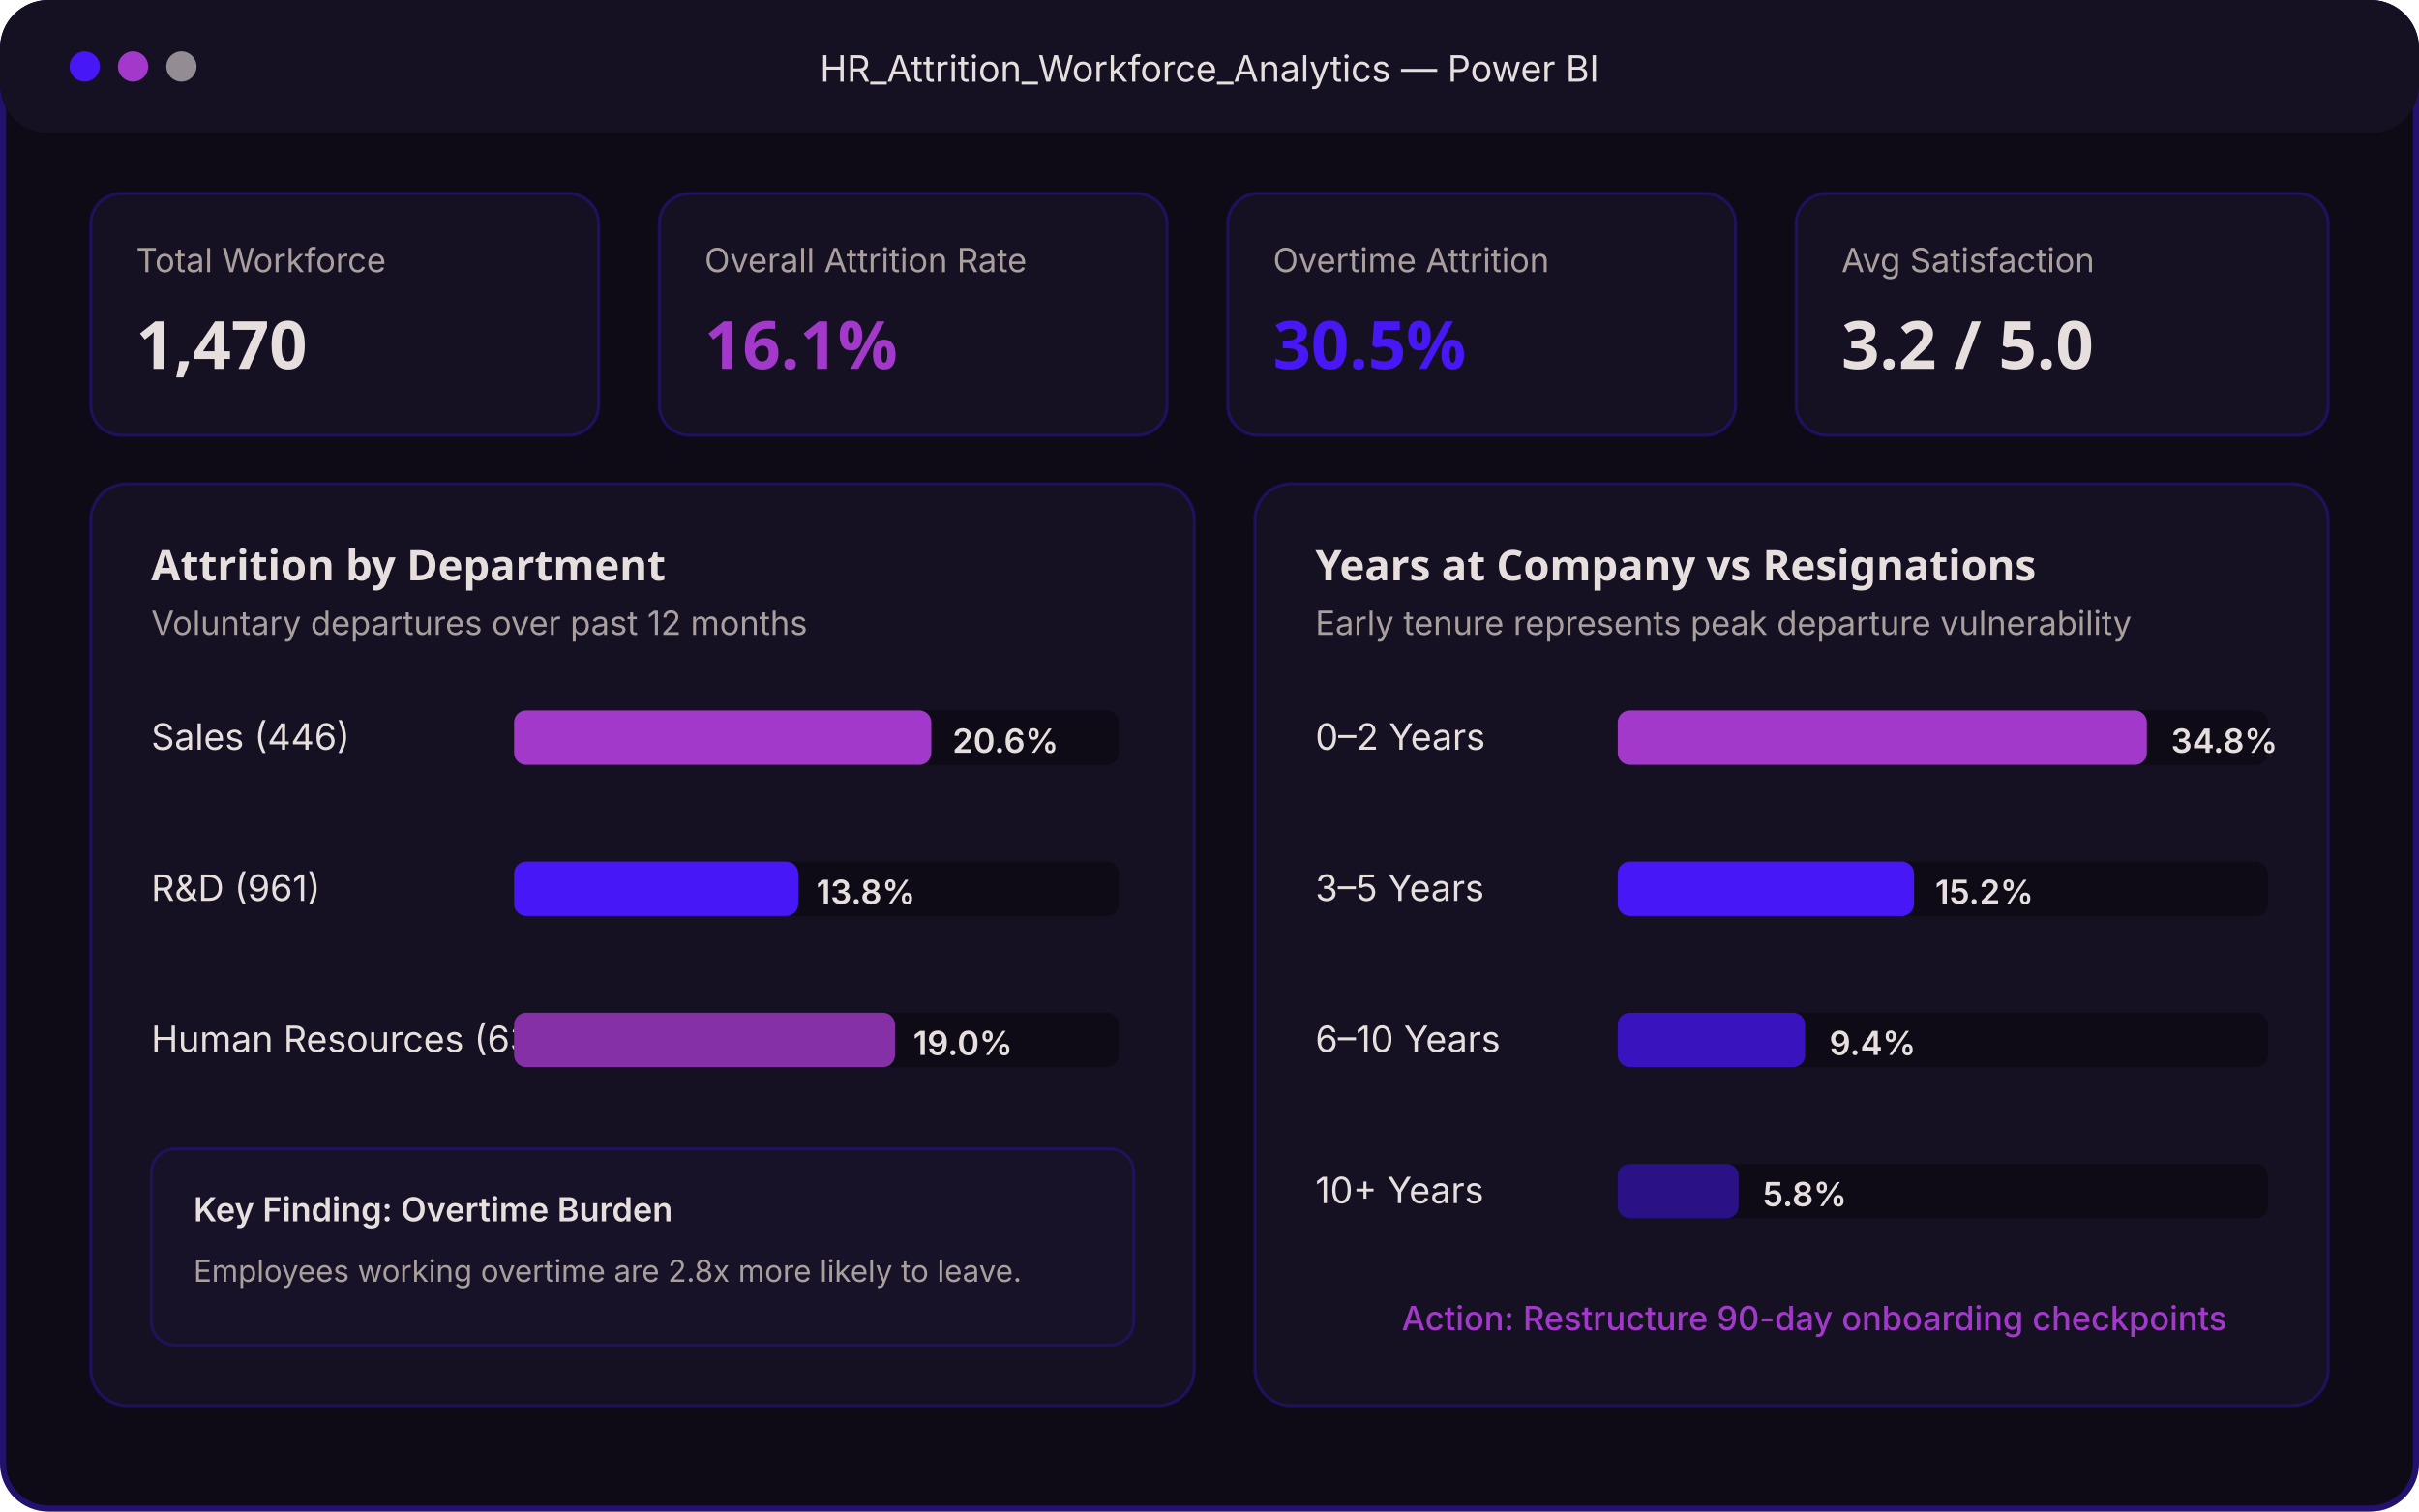
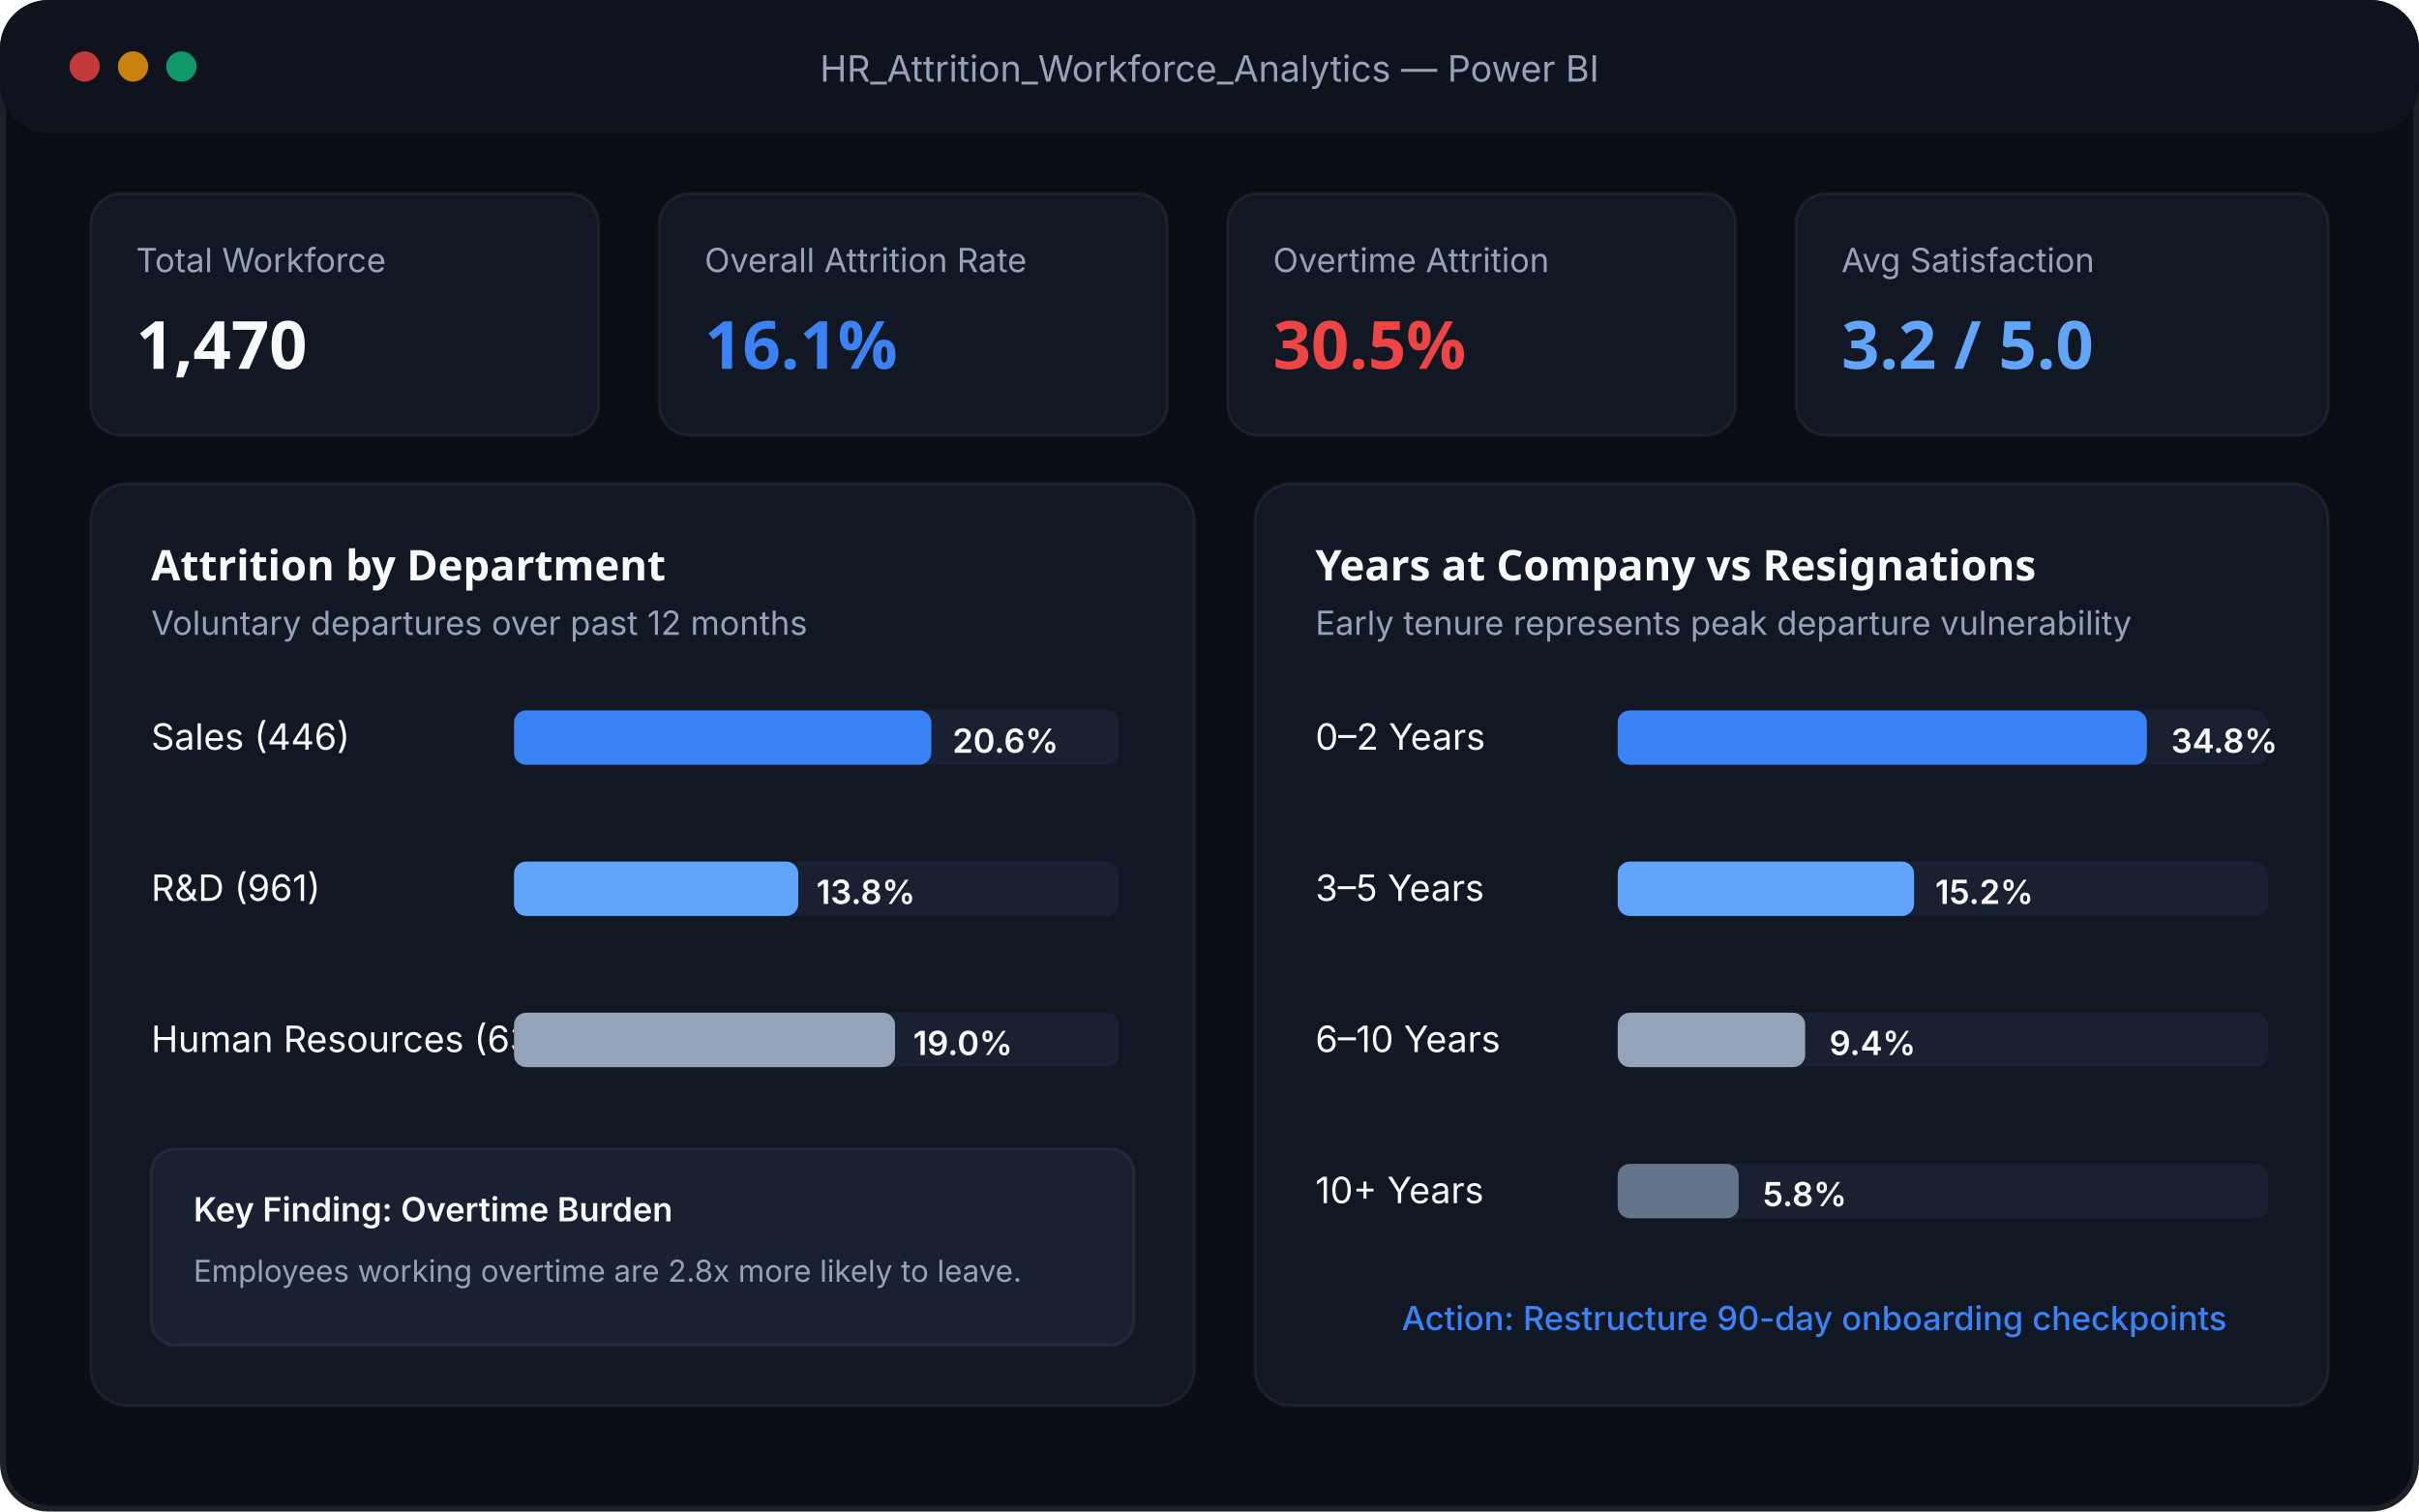
<svg xmlns="http://www.w3.org/2000/svg" viewBox="0 0 800 500" width="800" height="500">
-   <rect width="800" height="500" rx="16" fill="#0E0B16" />
-   <rect x="1" y="1" width="798" height="498" rx="15" fill="none" stroke="rgba(71, 23, 246, 0.4)" stroke-width="2" />
-   <rect x="0" y="0" width="800" height="44" rx="16" fill="#151022" />
-   <circle cx="28" cy="22" r="5" fill="#4717F6" />
-   <circle cx="44" cy="22" r="5" fill="#A239CA" />
-   <circle cx="60" cy="22" r="5" fill="#E7DFDD" opacity="0.6" />
-   <text x="400" y="27" font-family="'Inter', sans-serif" font-size="12" fill="#E7DFDD" text-anchor="middle">HR_Attrition_Workforce_Analytics — Power BI</text>
-   <rect x="30" y="64" width="168" height="80" rx="10" fill="#151022" stroke="rgba(71, 23, 246, 0.3)" />
-   <text x="45" y="90" font-family="'Inter', sans-serif" font-size="11" fill="#A99F9D">Total Workforce</text>
-   <text x="45" y="122" font-family="'Sora', sans-serif" font-size="22" fill="#E7DFDD" font-weight="700">1,470</text>
-   <rect x="218" y="64" width="168" height="80" rx="10" fill="#151022" stroke="rgba(71, 23, 246, 0.3)" />
-   <text x="233" y="90" font-family="'Inter', sans-serif" font-size="11" fill="#A99F9D">Overall Attrition Rate</text>
-   <text x="233" y="122" font-family="'Sora', sans-serif" font-size="22" fill="#A239CA" font-weight="700">16.1%</text>
-   <rect x="406" y="64" width="168" height="80" rx="10" fill="#151022" stroke="rgba(71, 23, 246, 0.3)" />
-   <text x="421" y="90" font-family="'Inter', sans-serif" font-size="11" fill="#A99F9D">Overtime Attrition</text>
-   <text x="421" y="122" font-family="'Sora', sans-serif" font-size="22" fill="#4717F6" font-weight="700">30.5%</text>
-   <rect x="594" y="64" width="176" height="80" rx="10" fill="#151022" stroke="rgba(71, 23, 246, 0.3)" />
-   <text x="609" y="90" font-family="'Inter', sans-serif" font-size="11" fill="#A99F9D">Avg Satisfaction</text>
-   <text x="609" y="122" font-family="'Sora', sans-serif" font-size="22" fill="#E7DFDD" font-weight="700">3.2 / 5.0</text>
-   <rect x="30" y="160" width="365" height="305" rx="12" fill="#151022" stroke="rgba(71, 23, 246, 0.3)" />
-   <text x="50" y="192" font-family="'Sora', sans-serif" font-size="14" fill="#E7DFDD" font-weight="600">Attrition by Department</text>
-   <text x="50" y="210" font-family="'Inter', sans-serif" font-size="11" fill="#A99F9D">Voluntary departures over past 12 months</text>
-   <text x="50" y="248" font-family="'Inter', sans-serif" font-size="12" fill="#E7DFDD">Sales (446)</text>
-   <rect x="170" y="235" width="200" height="18" rx="4" fill="#0E0B16" />
-   <rect x="170" y="235" width="138" height="18" rx="4" fill="#A239CA" />
-   <text x="315" y="249" font-family="'Inter', sans-serif" font-size="11" fill="#E7DFDD" font-weight="600">20.6%</text>
-   <text x="50" y="298" font-family="'Inter', sans-serif" font-size="12" fill="#E7DFDD">R&amp;D (961)</text>
-   <rect x="170" y="285" width="200" height="18" rx="4" fill="#0E0B16" />
-   <rect x="170" y="285" width="94" height="18" rx="4" fill="#4717F6" />
-   <text x="270" y="299" font-family="'Inter', sans-serif" font-size="11" fill="#E7DFDD" font-weight="600">13.8%</text>
-   <text x="50" y="348" font-family="'Inter', sans-serif" font-size="12" fill="#E7DFDD">Human Resources (63)</text>
-   <rect x="170" y="335" width="200" height="18" rx="4" fill="#0E0B16" />
-   <rect x="170" y="335" width="126" height="18" rx="4" fill="#A239CA" opacity="0.8" />
-   <text x="302" y="349" font-family="'Inter', sans-serif" font-size="11" fill="#E7DFDD" font-weight="600">19.0%</text>
-   <rect x="50" y="380" width="325" height="65" rx="8" fill="#181228" stroke="rgba(71, 23, 246, 0.25)" />
-   <text x="64" y="404" font-family="'Inter', sans-serif" font-size="11" fill="#E7DFDD" font-weight="600">Key Finding: Overtime Burden</text>
-   <text x="64" y="424" font-family="'Inter', sans-serif" font-size="10" fill="#A99F9D">Employees working overtime are 2.8x more likely to leave.</text>
-   <rect x="415" y="160" width="355" height="305" rx="12" fill="#151022" stroke="rgba(71, 23, 246, 0.3)" />
-   <text x="435" y="192" font-family="'Sora', sans-serif" font-size="14" fill="#E7DFDD" font-weight="600">Years at Company vs Resignations</text>
-   <text x="435" y="210" font-family="'Inter', sans-serif" font-size="11" fill="#A99F9D">Early tenure represents peak departure vulnerability</text>
-   <text x="435" y="248" font-family="'Inter', sans-serif" font-size="12" fill="#E7DFDD">0–2 Years</text>
-   <rect x="535" y="235" width="215" height="18" rx="4" fill="#0E0B16" />
-   <rect x="535" y="235" width="175" height="18" rx="4" fill="#A239CA" />
-   <text x="718" y="249" font-family="'Inter', sans-serif" font-size="11" fill="#E7DFDD" font-weight="600">34.8%</text>
-   <text x="435" y="298" font-family="'Inter', sans-serif" font-size="12" fill="#E7DFDD">3–5 Years</text>
-   <rect x="535" y="285" width="215" height="18" rx="4" fill="#0E0B16" />
-   <rect x="535" y="285" width="98" height="18" rx="4" fill="#4717F6" />
-   <text x="640" y="299" font-family="'Inter', sans-serif" font-size="11" fill="#E7DFDD" font-weight="600">15.2%</text>
-   <text x="435" y="348" font-family="'Inter', sans-serif" font-size="12" fill="#E7DFDD">6–10 Years</text>
-   <rect x="535" y="335" width="215" height="18" rx="4" fill="#0E0B16" />
-   <rect x="535" y="335" width="62" height="18" rx="4" fill="#4717F6" opacity="0.75" />
-   <text x="605" y="349" font-family="'Inter', sans-serif" font-size="11" fill="#E7DFDD" font-weight="600">9.4%</text>
-   <text x="435" y="398" font-family="'Inter', sans-serif" font-size="12" fill="#E7DFDD">10+ Years</text>
-   <rect x="535" y="385" width="215" height="18" rx="4" fill="#0E0B16" />
-   <rect x="535" y="385" width="40" height="18" rx="4" fill="#4717F6" opacity="0.5" />
-   <text x="583" y="399" font-family="'Inter', sans-serif" font-size="11" fill="#E7DFDD" font-weight="600">5.8%</text>
-   <text x="600" y="440" font-family="'Inter', sans-serif" font-size="11" fill="#A239CA" text-anchor="middle" font-weight="500">Action: Restructure 90-day onboarding checkpoints</text>
+   <rect width="800" height="500" rx="16" fill="#0A0D14" />
+   <rect x="1" y="1" width="798" height="498" rx="15" fill="none" stroke="rgba(255, 255, 255, 0.08)" stroke-width="2" />
+   <rect x="0" y="0" width="800" height="44" rx="16" fill="#0F131D" />
+   <circle cx="28" cy="22" r="5" fill="#EF4444" opacity="0.8" />
+   <circle cx="44" cy="22" r="5" fill="#F59E0B" opacity="0.8" />
+   <circle cx="60" cy="22" r="5" fill="#10B981" opacity="0.8" />
+   <text x="400" y="27" font-family="'Inter', sans-serif" font-size="12" fill="#94A3B8" text-anchor="middle">HR_Attrition_Workforce_Analytics — Power BI</text>
+   <rect x="30" y="64" width="168" height="80" rx="10" fill="#121724" stroke="rgba(255, 255, 255, 0.06)" />
+   <text x="45" y="90" font-family="'Inter', sans-serif" font-size="11" fill="#94A3B8">Total Workforce</text>
+   <text x="45" y="122" font-family="'Sora', sans-serif" font-size="22" fill="#F8FAFC" font-weight="700">1,470</text>
+   <rect x="218" y="64" width="168" height="80" rx="10" fill="#121724" stroke="rgba(255, 255, 255, 0.06)" />
+   <text x="233" y="90" font-family="'Inter', sans-serif" font-size="11" fill="#94A3B8">Overall Attrition Rate</text>
+   <text x="233" y="122" font-family="'Sora', sans-serif" font-size="22" fill="#3B82F6" font-weight="700">16.1%</text>
+   <rect x="406" y="64" width="168" height="80" rx="10" fill="#121724" stroke="rgba(255, 255, 255, 0.06)" />
+   <text x="421" y="90" font-family="'Inter', sans-serif" font-size="11" fill="#94A3B8">Overtime Attrition</text>
+   <text x="421" y="122" font-family="'Sora', sans-serif" font-size="22" fill="#EF4444" font-weight="700">30.5%</text>
+   <rect x="594" y="64" width="176" height="80" rx="10" fill="#121724" stroke="rgba(255, 255, 255, 0.06)" />
+   <text x="609" y="90" font-family="'Inter', sans-serif" font-size="11" fill="#94A3B8">Avg Satisfaction</text>
+   <text x="609" y="122" font-family="'Sora', sans-serif" font-size="22" fill="#60A5FA" font-weight="700">3.2 / 5.0</text>
+   <rect x="30" y="160" width="365" height="305" rx="12" fill="#121724" stroke="rgba(255, 255, 255, 0.06)" />
+   <text x="50" y="192" font-family="'Sora', sans-serif" font-size="14" fill="#F8FAFC" font-weight="600">Attrition by Department</text>
+   <text x="50" y="210" font-family="'Inter', sans-serif" font-size="11" fill="#94A3B8">Voluntary departures over past 12 months</text>
+   <text x="50" y="248" font-family="'Inter', sans-serif" font-size="12" fill="#F8FAFC">Sales (446)</text>
+   <rect x="170" y="235" width="200" height="18" rx="4" fill="#182032" />
+   <rect x="170" y="235" width="138" height="18" rx="4" fill="#3B82F6" />
+   <text x="315" y="249" font-family="'Inter', sans-serif" font-size="11" fill="#F8FAFC" font-weight="600">20.6%</text>
+   <text x="50" y="298" font-family="'Inter', sans-serif" font-size="12" fill="#F8FAFC">R&amp;D (961)</text>
+   <rect x="170" y="285" width="200" height="18" rx="4" fill="#182032" />
+   <rect x="170" y="285" width="94" height="18" rx="4" fill="#60A5FA" />
+   <text x="270" y="299" font-family="'Inter', sans-serif" font-size="11" fill="#F8FAFC" font-weight="600">13.8%</text>
+   <text x="50" y="348" font-family="'Inter', sans-serif" font-size="12" fill="#F8FAFC">Human Resources (63)</text>
+   <rect x="170" y="335" width="200" height="18" rx="4" fill="#182032" />
+   <rect x="170" y="335" width="126" height="18" rx="4" fill="#94A3B8" />
+   <text x="302" y="349" font-family="'Inter', sans-serif" font-size="11" fill="#F8FAFC" font-weight="600">19.0%</text>
+   <rect x="50" y="380" width="325" height="65" rx="8" fill="#182032" stroke="rgba(255, 255, 255, 0.06)" />
+   <text x="64" y="404" font-family="'Inter', sans-serif" font-size="11" fill="#F8FAFC" font-weight="600">Key Finding: Overtime Burden</text>
+   <text x="64" y="424" font-family="'Inter', sans-serif" font-size="10" fill="#94A3B8">Employees working overtime are 2.8x more likely to leave.</text>
+   <rect x="415" y="160" width="355" height="305" rx="12" fill="#121724" stroke="rgba(255, 255, 255, 0.06)" />
+   <text x="435" y="192" font-family="'Sora', sans-serif" font-size="14" fill="#F8FAFC" font-weight="600">Years at Company vs Resignations</text>
+   <text x="435" y="210" font-family="'Inter', sans-serif" font-size="11" fill="#94A3B8">Early tenure represents peak departure vulnerability</text>
+   <text x="435" y="248" font-family="'Inter', sans-serif" font-size="12" fill="#F8FAFC">0–2 Years</text>
+   <rect x="535" y="235" width="215" height="18" rx="4" fill="#182032" />
+   <rect x="535" y="235" width="175" height="18" rx="4" fill="#3B82F6" />
+   <text x="718" y="249" font-family="'Inter', sans-serif" font-size="11" fill="#F8FAFC" font-weight="600">34.8%</text>
+   <text x="435" y="298" font-family="'Inter', sans-serif" font-size="12" fill="#F8FAFC">3–5 Years</text>
+   <rect x="535" y="285" width="215" height="18" rx="4" fill="#182032" />
+   <rect x="535" y="285" width="98" height="18" rx="4" fill="#60A5FA" />
+   <text x="640" y="299" font-family="'Inter', sans-serif" font-size="11" fill="#F8FAFC" font-weight="600">15.2%</text>
+   <text x="435" y="348" font-family="'Inter', sans-serif" font-size="12" fill="#F8FAFC">6–10 Years</text>
+   <rect x="535" y="335" width="215" height="18" rx="4" fill="#182032" />
+   <rect x="535" y="335" width="62" height="18" rx="4" fill="#94A3B8" />
+   <text x="605" y="349" font-family="'Inter', sans-serif" font-size="11" fill="#F8FAFC" font-weight="600">9.4%</text>
+   <text x="435" y="398" font-family="'Inter', sans-serif" font-size="12" fill="#F8FAFC">10+ Years</text>
+   <rect x="535" y="385" width="215" height="18" rx="4" fill="#182032" />
+   <rect x="535" y="385" width="40" height="18" rx="4" fill="#64748B" />
+   <text x="583" y="399" font-family="'Inter', sans-serif" font-size="11" fill="#F8FAFC" font-weight="600">5.8%</text>
+   <text x="600" y="440" font-family="'Inter', sans-serif" font-size="11" fill="#3B82F6" text-anchor="middle" font-weight="500">Action: Restructure 90-day onboarding checkpoints</text>
</svg>
